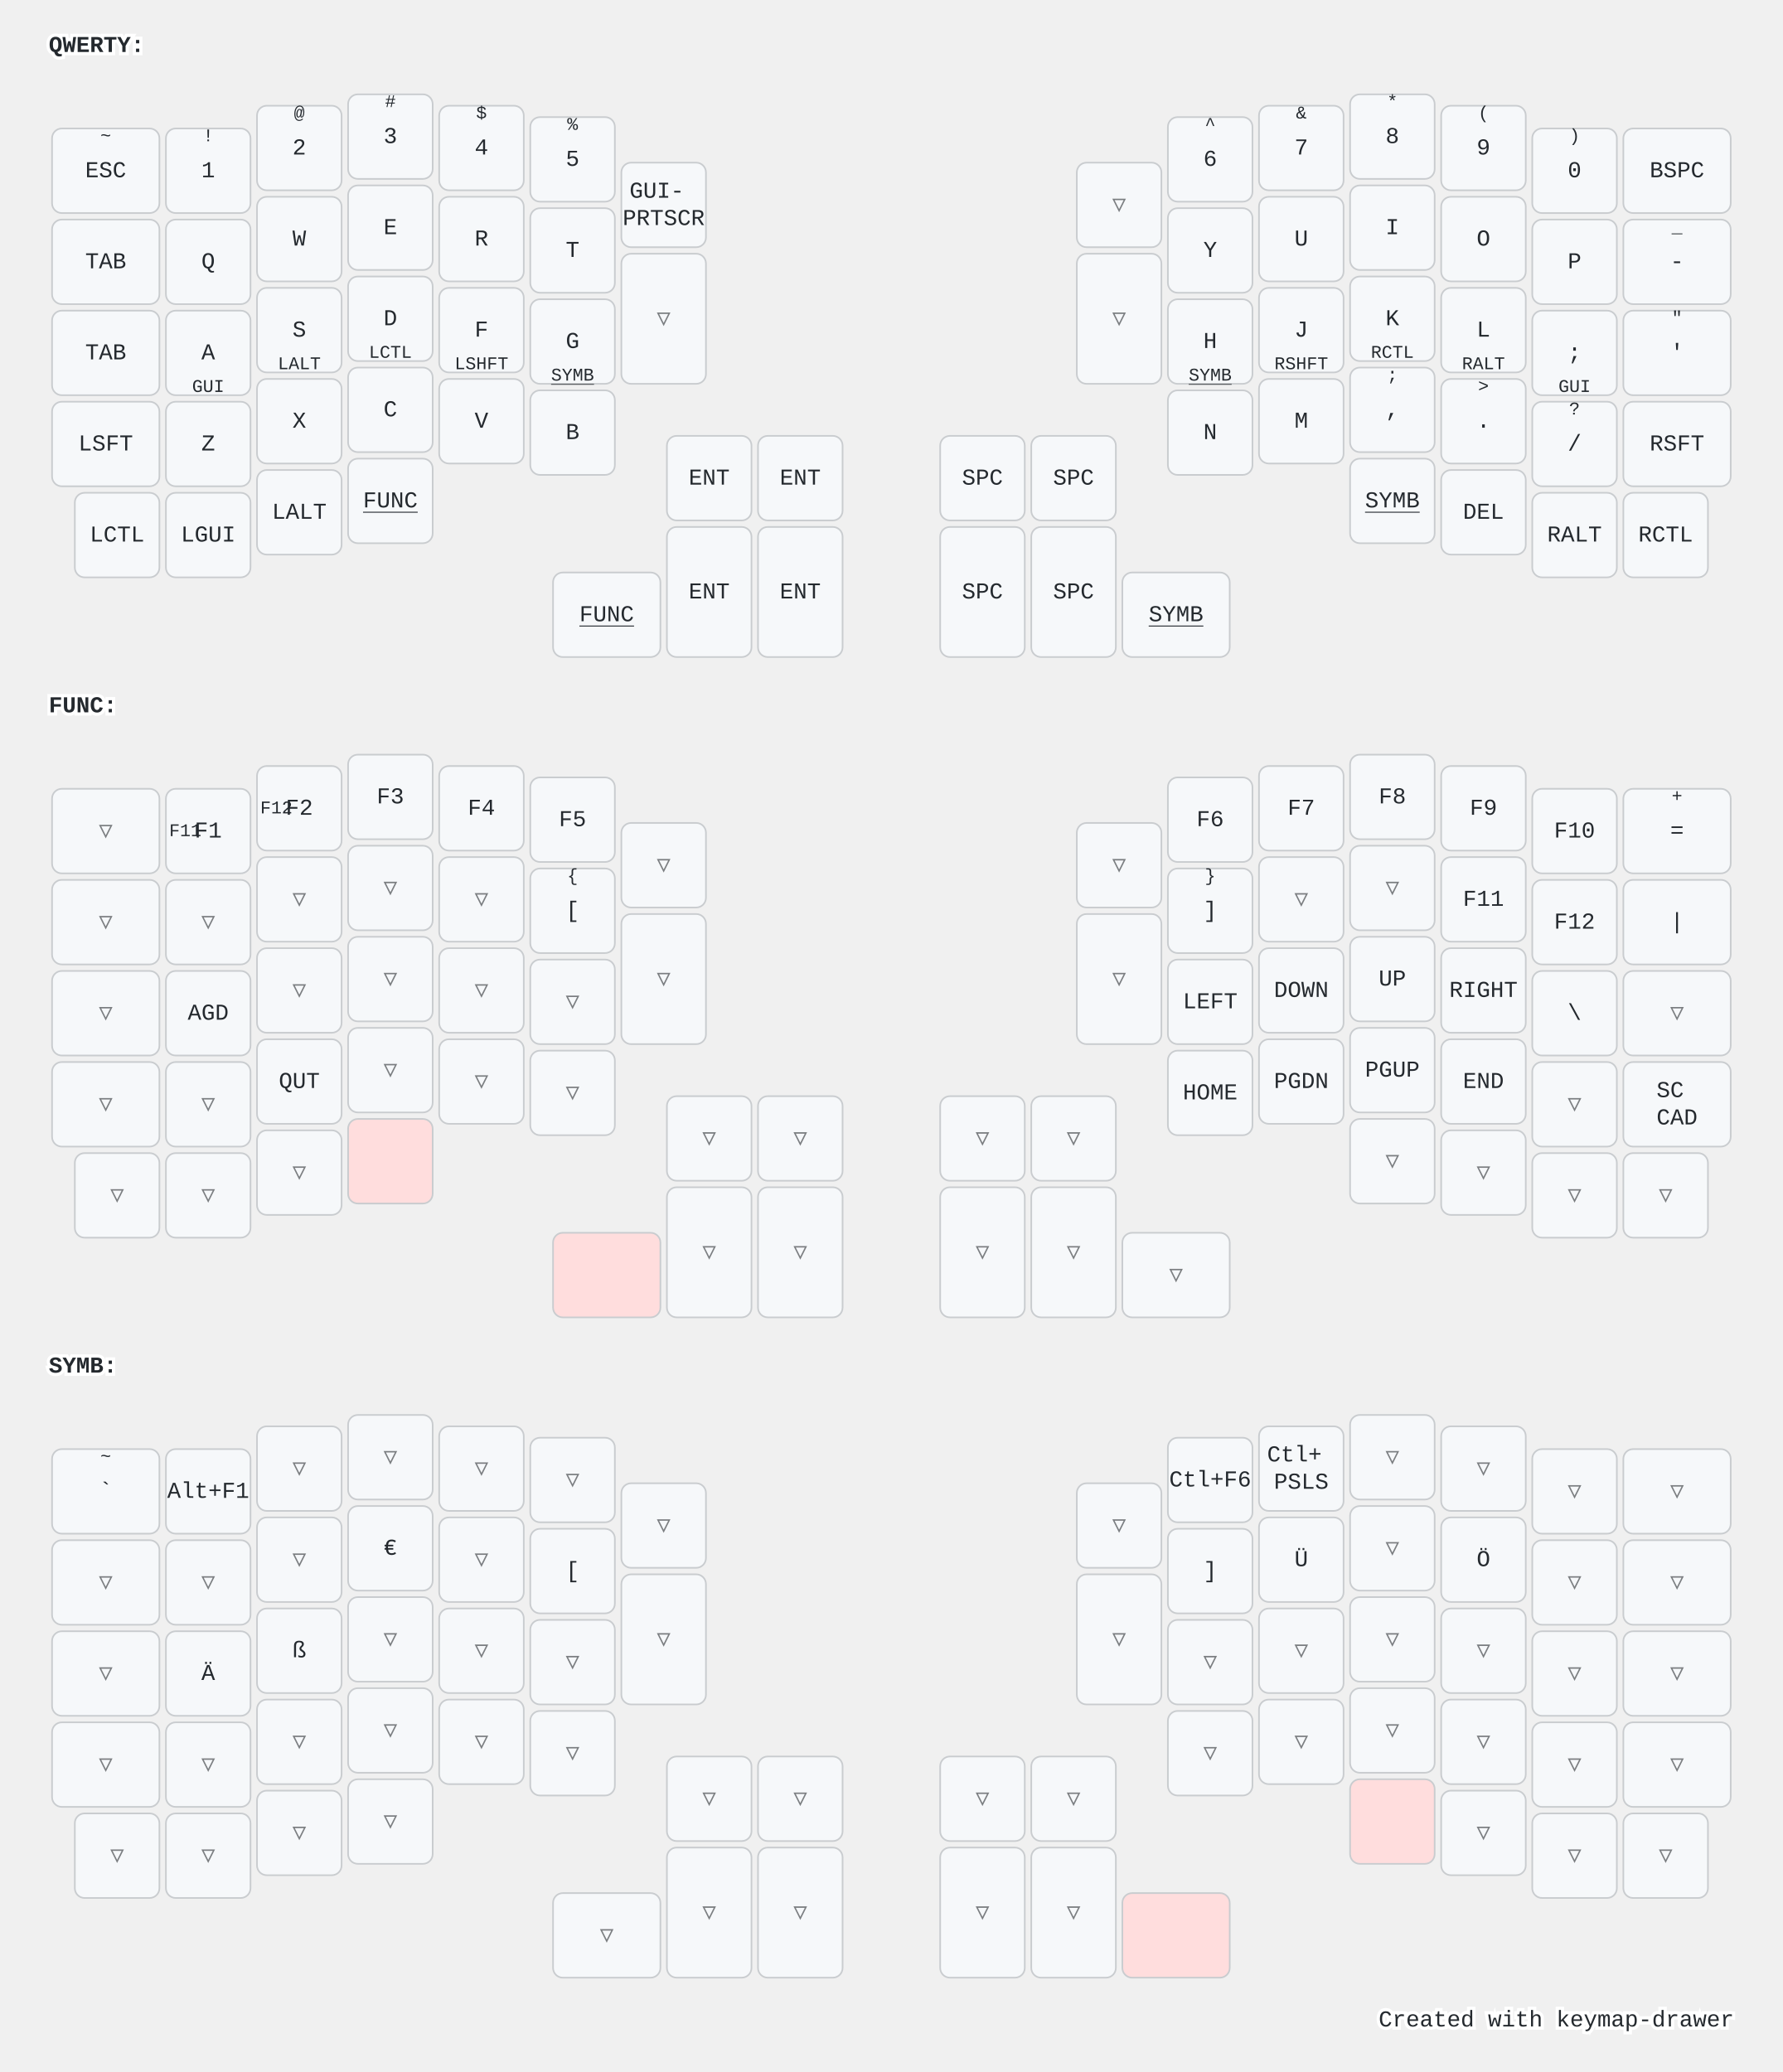
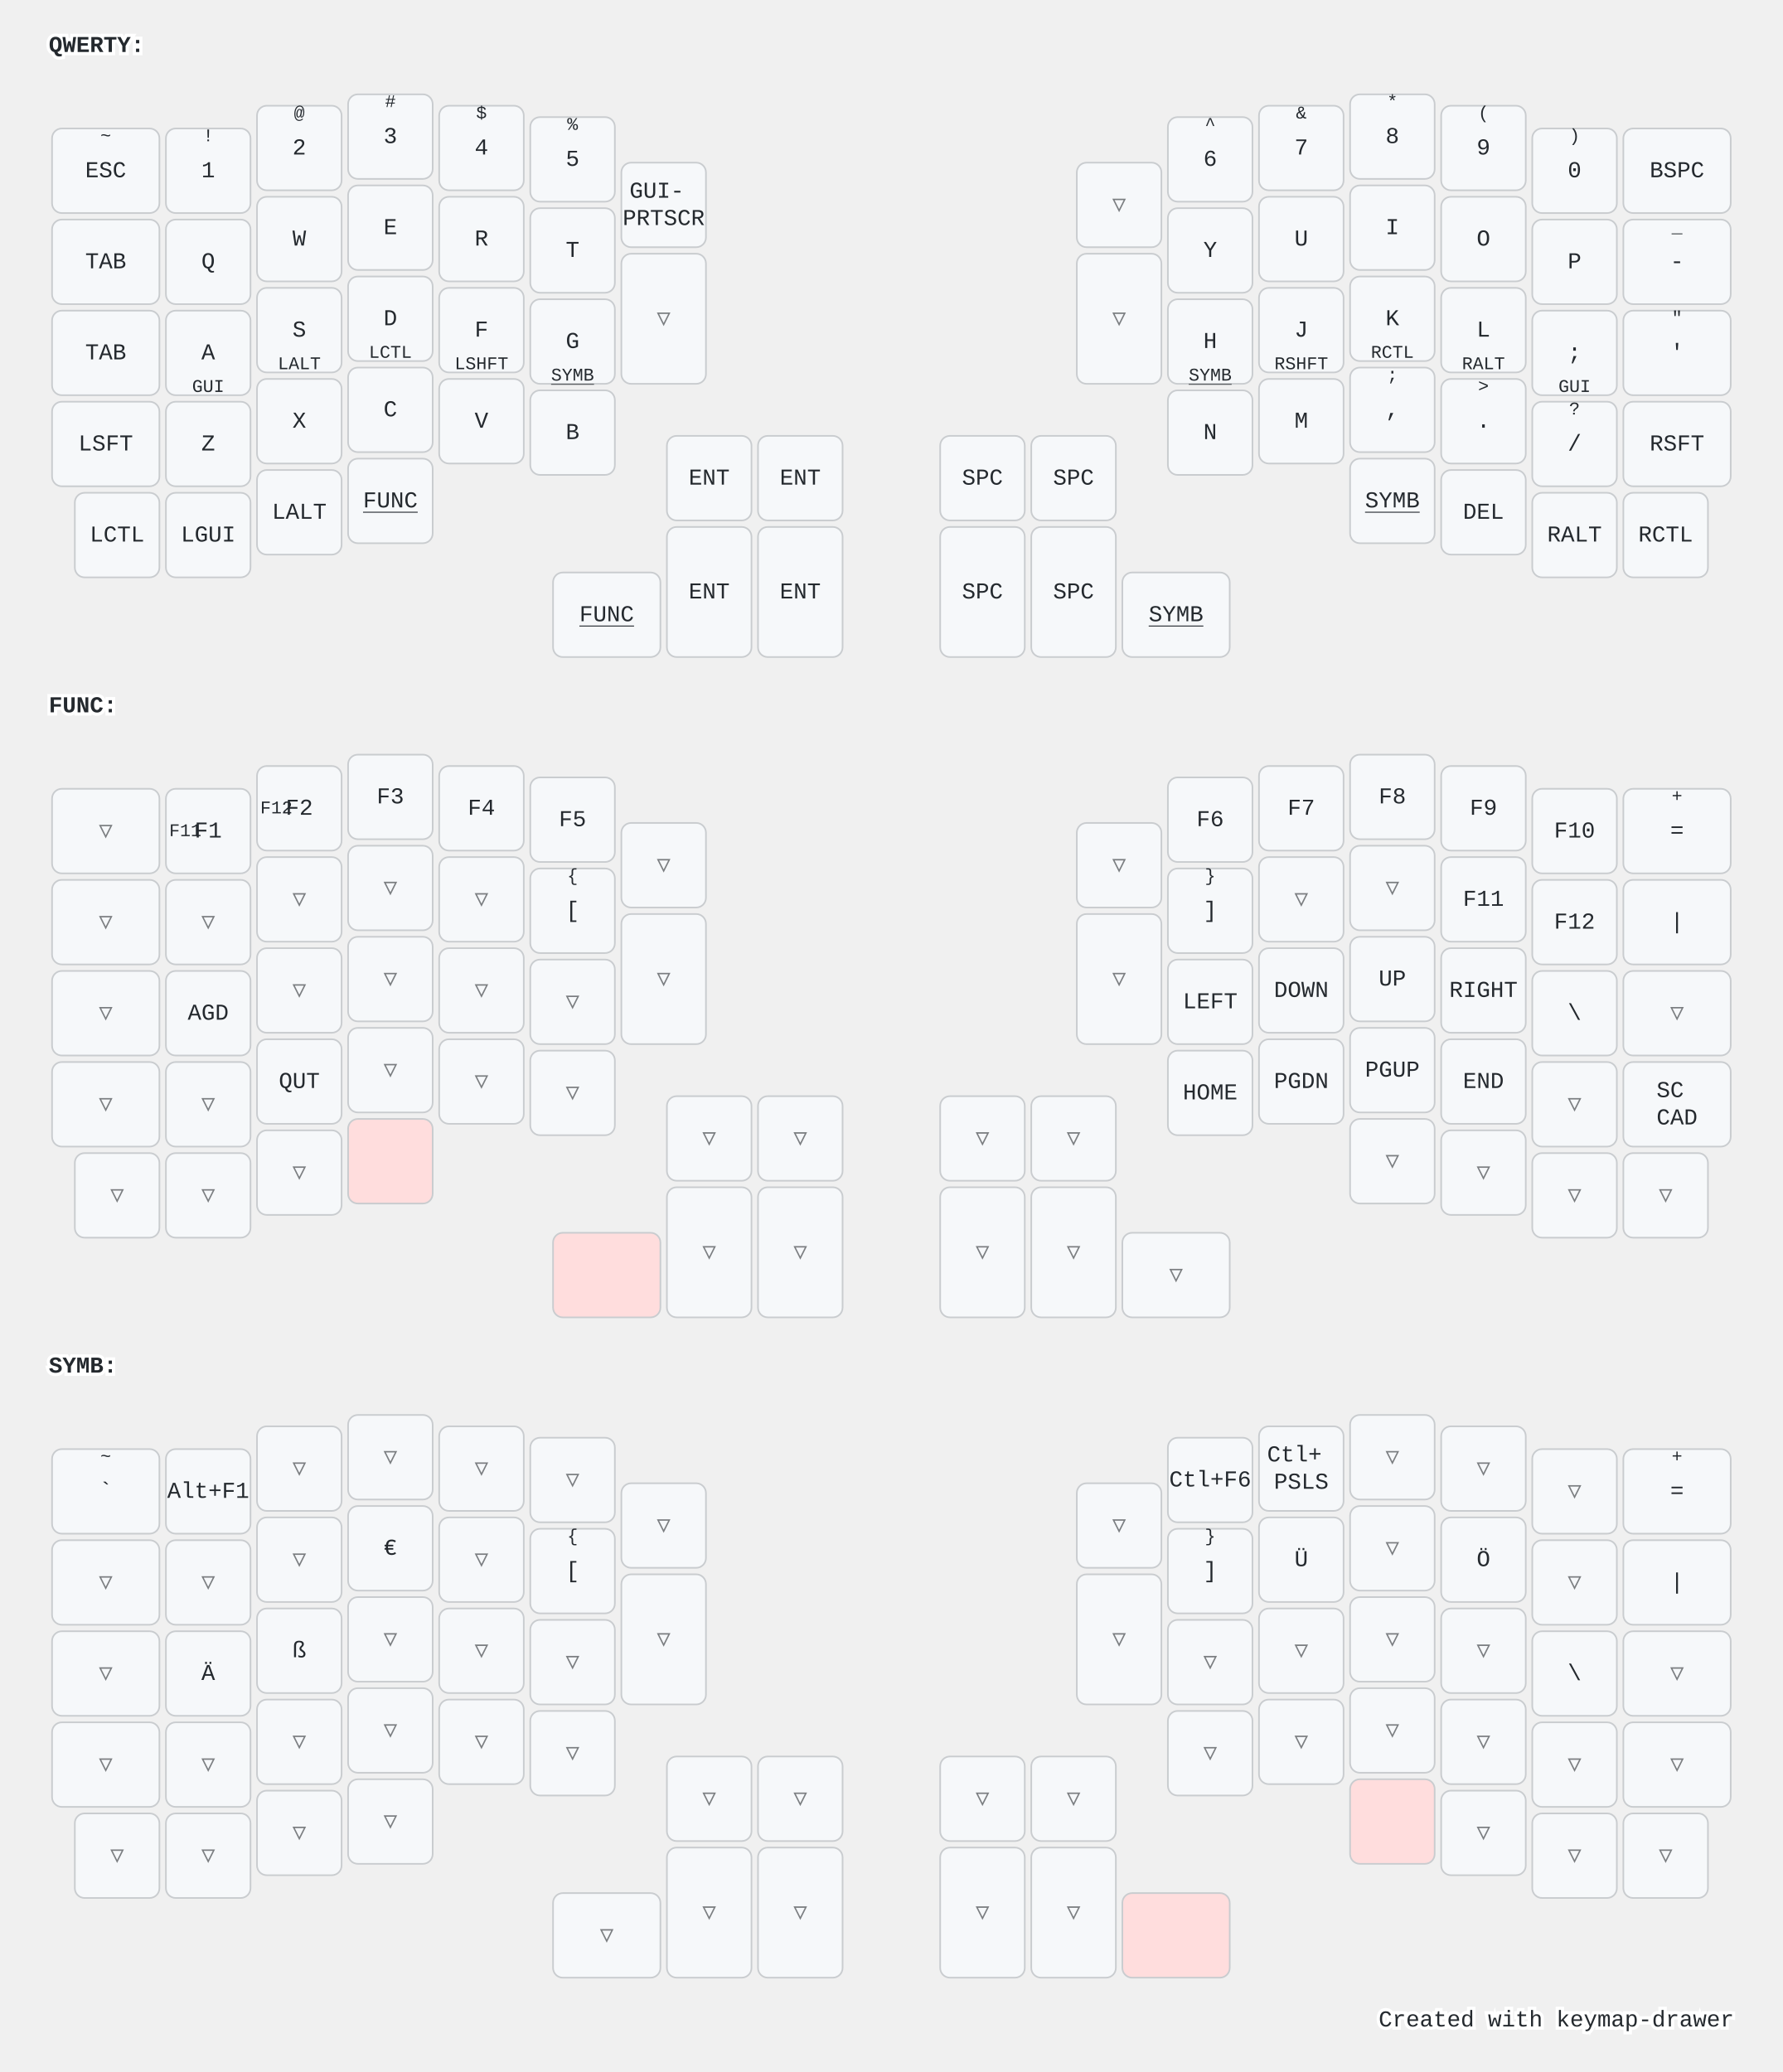
<svg xmlns="http://www.w3.org/2000/svg" width="1096" height="1274" viewBox="0 0 1096 1274" class="keymap">
  <style>/* inherit to force styles through use tags */
svg path {
    fill: inherit;
}

/* font and background color specifications */
svg.keymap {
    font-family: SFMono-Regular,Consolas,Liberation Mono,Menlo,monospace;
    font-size: 14px;
    font-kerning: normal;
    text-rendering: optimizeLegibility;
    fill: #24292e;
}

/* default key styling */
rect.key {
    fill: #f6f8fa;
}

rect.key, rect.combo {
    stroke: #c9cccf;
    stroke-width: 1;
}

/* default key side styling, only used is draw_key_sides is set */
rect.side {
    filter: brightness(90%);
}

/* color accent for combo boxes */
rect.combo, rect.combo-separate {
    fill: #cdf;
}

/* color accent for held keys */
rect.held, rect.combo.held {
    fill: #fdd;
}

/* color accent for ghost (optional) keys */
rect.ghost, rect.combo.ghost {
    stroke-dasharray: 4, 4;
    stroke-width: 2;
}

text {
    text-anchor: middle;
    dominant-baseline: middle;
}

/* styling for layer labels */
text.label {
    font-weight: bold;
    text-anchor: start;
    stroke: white;
    stroke-width: 4;
    paint-order: stroke;
}

/* styling for optional footer */
text.footer {
    text-anchor: end;
    dominant-baseline: auto;
    stroke: white;
    stroke-width: 4;
    paint-order: stroke;
}

/* styling for combo tap, and key non-tap label text */
text.combo, text.hold, text.shifted, text.left, text.right {
    font-size: 11px;
}

text.hold {
    text-anchor: middle;
    dominant-baseline: auto;
}

text.shifted {
    text-anchor: middle;
    dominant-baseline: hanging;
}

text.left {
    text-anchor: start;
}

text.right {
    text-anchor: end;
}

text.layer-activator {
    text-decoration: underline;
}

/* styling for hold/shifted label text in combo box */
text.combo.hold, text.combo.shifted, text.combo.left, text.combo.right {
    font-size: 8px;
}

/* lighter symbol for transparent keys */
text.trans {
    fill: #7b7e81;
}

/* styling for combo dendrons */
path.combo {
    stroke-width: 1;
    stroke: gray;
    fill: none;
}

/* Start Tabler Icons Cleanup */
/* cannot use height/width with glyphs */
.icon-tabler &gt; path {
    fill: inherit;
    stroke: inherit;
    stroke-width: 2;
}
/* hide tabler's default box */
.icon-tabler &gt; path[stroke="none"][fill="none"] {
    visibility: hidden;
}
/* End Tabler Icons Cleanup */

@media (prefers-color-scheme: dark) {
svg.keymap { fill: #d1d6db; }
rect.key { fill: #3f4750; }
rect.key, rect.combo { stroke: #60666c; }
rect.combo, rect.combo-separate { fill: #1f3d7a; }
rect.held, rect.combo.held { fill: #854747; }
text.label, text.footer { stroke: black; }
text.trans { fill: #7e8184; }
path.combo { stroke: #7f7f7f; }

}</style>
  <g transform="translate(30, 0)" class="layer-QWERTY">
    <text x="0" y="28" class="label" id="QWERTY">QWERTY:</text>
    <g transform="translate(0, 56)">
      <g transform="translate(35, 49)" class="key keypos-0">
        <rect rx="6" ry="6" x="-33" y="-26" width="66" height="52" class="key" />
        <text x="0" y="0" class="key tap">ESC</text>
        <text x="0" y="-24" class="key shifted">~</text>
      </g>
      <g transform="translate(98, 49)" class="key keypos-1">
        <rect rx="6" ry="6" x="-26" y="-26" width="52" height="52" class="key" />
        <text x="0" y="0" class="key tap">1</text>
        <text x="0" y="-24" class="key shifted">!</text>
      </g>
      <g transform="translate(154, 35)" class="key keypos-2">
        <rect rx="6" ry="6" x="-26" y="-26" width="52" height="52" class="key" />
        <text x="0" y="0" class="key tap">2</text>
        <text x="0" y="-24" class="key shifted">@</text>
      </g>
      <g transform="translate(210, 28)" class="key keypos-3">
        <rect rx="6" ry="6" x="-26" y="-26" width="52" height="52" class="key" />
        <text x="0" y="0" class="key tap">3</text>
        <text x="0" y="-24" class="key shifted">#</text>
      </g>
      <g transform="translate(266, 35)" class="key keypos-4">
        <rect rx="6" ry="6" x="-26" y="-26" width="52" height="52" class="key" />
        <text x="0" y="0" class="key tap">4</text>
        <text x="0" y="-24" class="key shifted">$</text>
      </g>
      <g transform="translate(322, 42)" class="key keypos-5">
        <rect rx="6" ry="6" x="-26" y="-26" width="52" height="52" class="key" />
        <text x="0" y="0" class="key tap">5</text>
        <text x="0" y="-24" class="key shifted">%</text>
      </g>
      <g transform="translate(714, 42)" class="key keypos-6">
        <rect rx="6" ry="6" x="-26" y="-26" width="52" height="52" class="key" />
        <text x="0" y="0" class="key tap">6</text>
        <text x="0" y="-24" class="key shifted">^</text>
      </g>
      <g transform="translate(770, 35)" class="key keypos-7">
        <rect rx="6" ry="6" x="-26" y="-26" width="52" height="52" class="key" />
        <text x="0" y="0" class="key tap">7</text>
        <text x="0" y="-24" class="key shifted">&amp;</text>
      </g>
      <g transform="translate(826, 28)" class="key keypos-8">
        <rect rx="6" ry="6" x="-26" y="-26" width="52" height="52" class="key" />
        <text x="0" y="0" class="key tap">8</text>
        <text x="0" y="-24" class="key shifted">*</text>
      </g>
      <g transform="translate(882, 35)" class="key keypos-9">
        <rect rx="6" ry="6" x="-26" y="-26" width="52" height="52" class="key" />
        <text x="0" y="0" class="key tap">9</text>
        <text x="0" y="-24" class="key shifted">(</text>
      </g>
      <g transform="translate(938, 49)" class="key keypos-10">
        <rect rx="6" ry="6" x="-26" y="-26" width="52" height="52" class="key" />
        <text x="0" y="0" class="key tap">0</text>
        <text x="0" y="-24" class="key shifted">)</text>
      </g>
      <g transform="translate(1001, 49)" class="key keypos-11">
        <rect rx="6" ry="6" x="-33" y="-26" width="66" height="52" class="key" />
        <text x="0" y="0" class="key tap">BSPC</text>
      </g>
      <g transform="translate(35, 105)" class="key keypos-12">
        <rect rx="6" ry="6" x="-33" y="-26" width="66" height="52" class="key" />
        <text x="0" y="0" class="key tap">TAB</text>
      </g>
      <g transform="translate(98, 105)" class="key keypos-13">
        <rect rx="6" ry="6" x="-26" y="-26" width="52" height="52" class="key" />
        <text x="0" y="0" class="key tap">Q</text>
      </g>
      <g transform="translate(154, 91)" class="key keypos-14">
        <rect rx="6" ry="6" x="-26" y="-26" width="52" height="52" class="key" />
        <text x="0" y="0" class="key tap">W</text>
      </g>
      <g transform="translate(210, 84)" class="key keypos-15">
        <rect rx="6" ry="6" x="-26" y="-26" width="52" height="52" class="key" />
        <text x="0" y="0" class="key tap">E</text>
      </g>
      <g transform="translate(266, 91)" class="key keypos-16">
        <rect rx="6" ry="6" x="-26" y="-26" width="52" height="52" class="key" />
        <text x="0" y="0" class="key tap">R</text>
      </g>
      <g transform="translate(322, 98)" class="key keypos-17">
        <rect rx="6" ry="6" x="-26" y="-26" width="52" height="52" class="key" />
        <text x="0" y="0" class="key tap">T</text>
      </g>
      <g transform="translate(378, 70)" class="key keypos-18">
        <rect rx="6" ry="6" x="-26" y="-26" width="52" height="52" class="key" />
        <text x="0" y="0" class="key tap">
          <tspan x="0" dy="-0.6em">GUI-</tspan>
          <tspan x="0" dy="1.2em">PRTSCR</tspan>
        </text>
      </g>
      <g transform="translate(658, 70)" class="key trans keypos-19">
        <rect rx="6" ry="6" x="-26" y="-26" width="52" height="52" class="key trans" />
        <text x="0" y="0" class="key trans tap">▽</text>
      </g>
      <g transform="translate(714, 98)" class="key keypos-20">
        <rect rx="6" ry="6" x="-26" y="-26" width="52" height="52" class="key" />
        <text x="0" y="0" class="key tap">Y</text>
      </g>
      <g transform="translate(770, 91)" class="key keypos-21">
        <rect rx="6" ry="6" x="-26" y="-26" width="52" height="52" class="key" />
        <text x="0" y="0" class="key tap">U</text>
      </g>
      <g transform="translate(826, 84)" class="key keypos-22">
        <rect rx="6" ry="6" x="-26" y="-26" width="52" height="52" class="key" />
        <text x="0" y="0" class="key tap">I</text>
      </g>
      <g transform="translate(882, 91)" class="key keypos-23">
        <rect rx="6" ry="6" x="-26" y="-26" width="52" height="52" class="key" />
        <text x="0" y="0" class="key tap">O</text>
      </g>
      <g transform="translate(938, 105)" class="key keypos-24">
        <rect rx="6" ry="6" x="-26" y="-26" width="52" height="52" class="key" />
        <text x="0" y="0" class="key tap">P</text>
      </g>
      <g transform="translate(1001, 105)" class="key keypos-25">
        <rect rx="6" ry="6" x="-33" y="-26" width="66" height="52" class="key" />
        <text x="0" y="0" class="key tap">-</text>
        <text x="0" y="-24" class="key shifted">_</text>
      </g>
      <g transform="translate(35, 161)" class="key keypos-26">
        <rect rx="6" ry="6" x="-33" y="-26" width="66" height="52" class="key" />
        <text x="0" y="0" class="key tap">TAB</text>
      </g>
      <g transform="translate(98, 161)" class="key keypos-27">
        <rect rx="6" ry="6" x="-26" y="-26" width="52" height="52" class="key" />
        <text x="0" y="0" class="key tap">A</text>
        <text x="0" y="24" class="key hold">GUI</text>
      </g>
      <g transform="translate(154, 147)" class="key keypos-28">
        <rect rx="6" ry="6" x="-26" y="-26" width="52" height="52" class="key" />
        <text x="0" y="0" class="key tap">S</text>
        <text x="0" y="24" class="key hold">LALT</text>
      </g>
      <g transform="translate(210, 140)" class="key keypos-29">
        <rect rx="6" ry="6" x="-26" y="-26" width="52" height="52" class="key" />
        <text x="0" y="0" class="key tap">D</text>
        <text x="0" y="24" class="key hold">LCTL</text>
      </g>
      <g transform="translate(266, 147)" class="key keypos-30">
        <rect rx="6" ry="6" x="-26" y="-26" width="52" height="52" class="key" />
        <text x="0" y="0" class="key tap">F</text>
        <text x="0" y="24" class="key hold">LSHFT</text>
      </g>
      <g transform="translate(322, 154)" class="key keypos-31">
        <rect rx="6" ry="6" x="-26" y="-26" width="52" height="52" class="key" />
        <text x="0" y="0" class="key tap">G</text>
        <a href="#SYMB">
          <text x="0" y="24" class="key hold layer-activator">SYMB</text>
        </a>
      </g>
      <g transform="translate(378, 140)" class="key trans keypos-32">
        <rect rx="6" ry="6" x="-26" y="-40" width="52" height="80" class="key trans" />
        <text x="0" y="0" class="key trans tap">▽</text>
      </g>
      <g transform="translate(658, 140)" class="key trans keypos-33">
        <rect rx="6" ry="6" x="-26" y="-40" width="52" height="80" class="key trans" />
        <text x="0" y="0" class="key trans tap">▽</text>
      </g>
      <g transform="translate(714, 154)" class="key keypos-34">
        <rect rx="6" ry="6" x="-26" y="-26" width="52" height="52" class="key" />
        <text x="0" y="0" class="key tap">H</text>
        <a href="#SYMB">
          <text x="0" y="24" class="key hold layer-activator">SYMB</text>
        </a>
      </g>
      <g transform="translate(770, 147)" class="key keypos-35">
        <rect rx="6" ry="6" x="-26" y="-26" width="52" height="52" class="key" />
        <text x="0" y="0" class="key tap">J</text>
        <text x="0" y="24" class="key hold">RSHFT</text>
      </g>
      <g transform="translate(826, 140)" class="key keypos-36">
        <rect rx="6" ry="6" x="-26" y="-26" width="52" height="52" class="key" />
        <text x="0" y="0" class="key tap">K</text>
        <text x="0" y="24" class="key hold">RCTL</text>
      </g>
      <g transform="translate(882, 147)" class="key keypos-37">
        <rect rx="6" ry="6" x="-26" y="-26" width="52" height="52" class="key" />
        <text x="0" y="0" class="key tap">L</text>
        <text x="0" y="24" class="key hold">RALT</text>
      </g>
      <g transform="translate(938, 161)" class="key keypos-38">
        <rect rx="6" ry="6" x="-26" y="-26" width="52" height="52" class="key" />
        <text x="0" y="0" class="key tap">;</text>
        <text x="0" y="24" class="key hold">GUI</text>
      </g>
      <g transform="translate(1001, 161)" class="key keypos-39">
        <rect rx="6" ry="6" x="-33" y="-26" width="66" height="52" class="key" />
        <text x="0" y="0" class="key tap">'</text>
        <text x="0" y="-24" class="key shifted">"</text>
      </g>
      <g transform="translate(35, 217)" class="key keypos-40">
        <rect rx="6" ry="6" x="-33" y="-26" width="66" height="52" class="key" />
        <text x="0" y="0" class="key tap">LSFT</text>
      </g>
      <g transform="translate(98, 217)" class="key keypos-41">
        <rect rx="6" ry="6" x="-26" y="-26" width="52" height="52" class="key" />
        <text x="0" y="0" class="key tap">Z</text>
      </g>
      <g transform="translate(154, 203)" class="key keypos-42">
        <rect rx="6" ry="6" x="-26" y="-26" width="52" height="52" class="key" />
        <text x="0" y="0" class="key tap">X</text>
      </g>
      <g transform="translate(210, 196)" class="key keypos-43">
        <rect rx="6" ry="6" x="-26" y="-26" width="52" height="52" class="key" />
        <text x="0" y="0" class="key tap">C</text>
      </g>
      <g transform="translate(266, 203)" class="key keypos-44">
        <rect rx="6" ry="6" x="-26" y="-26" width="52" height="52" class="key" />
        <text x="0" y="0" class="key tap">V</text>
      </g>
      <g transform="translate(322, 210)" class="key keypos-45">
        <rect rx="6" ry="6" x="-26" y="-26" width="52" height="52" class="key" />
        <text x="0" y="0" class="key tap">B</text>
      </g>
      <g transform="translate(406, 238)" class="key keypos-46">
        <rect rx="6" ry="6" x="-26" y="-26" width="52" height="52" class="key" />
        <text x="0" y="0" class="key tap">ENT</text>
      </g>
      <g transform="translate(462, 238)" class="key keypos-47">
        <rect rx="6" ry="6" x="-26" y="-26" width="52" height="52" class="key" />
        <text x="0" y="0" class="key tap">ENT</text>
      </g>
      <g transform="translate(574, 238)" class="key keypos-48">
        <rect rx="6" ry="6" x="-26" y="-26" width="52" height="52" class="key" />
        <text x="0" y="0" class="key tap">SPC</text>
      </g>
      <g transform="translate(630, 238)" class="key keypos-49">
        <rect rx="6" ry="6" x="-26" y="-26" width="52" height="52" class="key" />
        <text x="0" y="0" class="key tap">SPC</text>
      </g>
      <g transform="translate(714, 210)" class="key keypos-50">
        <rect rx="6" ry="6" x="-26" y="-26" width="52" height="52" class="key" />
        <text x="0" y="0" class="key tap">N</text>
      </g>
      <g transform="translate(770, 203)" class="key keypos-51">
        <rect rx="6" ry="6" x="-26" y="-26" width="52" height="52" class="key" />
        <text x="0" y="0" class="key tap">M</text>
      </g>
      <g transform="translate(826, 196)" class="key keypos-52">
        <rect rx="6" ry="6" x="-26" y="-26" width="52" height="52" class="key" />
        <text x="0" y="0" class="key tap">,</text>
        <text x="0" y="-24" class="key shifted">;</text>
      </g>
      <g transform="translate(882, 203)" class="key keypos-53">
        <rect rx="6" ry="6" x="-26" y="-26" width="52" height="52" class="key" />
        <text x="0" y="0" class="key tap">.</text>
        <text x="0" y="-24" class="key shifted">&gt;</text>
      </g>
      <g transform="translate(938, 217)" class="key keypos-54">
        <rect rx="6" ry="6" x="-26" y="-26" width="52" height="52" class="key" />
        <text x="0" y="0" class="key tap">/</text>
        <text x="0" y="-24" class="key shifted">?</text>
      </g>
      <g transform="translate(1001, 217)" class="key keypos-55">
        <rect rx="6" ry="6" x="-33" y="-26" width="66" height="52" class="key" />
        <text x="0" y="0" class="key tap">RSFT</text>
      </g>
      <g transform="translate(42, 273)" class="key keypos-56">
        <rect rx="6" ry="6" x="-26" y="-26" width="52" height="52" class="key" />
        <text x="0" y="0" class="key tap">LCTL</text>
      </g>
      <g transform="translate(98, 273)" class="key keypos-57">
        <rect rx="6" ry="6" x="-26" y="-26" width="52" height="52" class="key" />
        <text x="0" y="0" class="key tap">LGUI</text>
      </g>
      <g transform="translate(154, 259)" class="key keypos-58">
        <rect rx="6" ry="6" x="-26" y="-26" width="52" height="52" class="key" />
        <text x="0" y="0" class="key tap">LALT</text>
      </g>
      <g transform="translate(210, 252)" class="key keypos-59">
        <rect rx="6" ry="6" x="-26" y="-26" width="52" height="52" class="key" />
        <a href="#FUNC">
          <text x="0" y="0" class="key tap layer-activator">FUNC</text>
        </a>
      </g>
      <g transform="translate(343, 322)" class="key keypos-60">
        <rect rx="6" ry="6" x="-33" y="-26" width="66" height="52" class="key" />
        <a href="#FUNC">
          <text x="0" y="0" class="key tap layer-activator">FUNC</text>
        </a>
      </g>
      <g transform="translate(406, 308)" class="key keypos-61">
        <rect rx="6" ry="6" x="-26" y="-40" width="52" height="80" class="key" />
        <text x="0" y="0" class="key tap">ENT</text>
      </g>
      <g transform="translate(462, 308)" class="key keypos-62">
        <rect rx="6" ry="6" x="-26" y="-40" width="52" height="80" class="key" />
        <text x="0" y="0" class="key tap">ENT</text>
      </g>
      <g transform="translate(574, 308)" class="key keypos-63">
        <rect rx="6" ry="6" x="-26" y="-40" width="52" height="80" class="key" />
        <text x="0" y="0" class="key tap">SPC</text>
      </g>
      <g transform="translate(630, 308)" class="key keypos-64">
        <rect rx="6" ry="6" x="-26" y="-40" width="52" height="80" class="key" />
        <text x="0" y="0" class="key tap">SPC</text>
      </g>
      <g transform="translate(693, 322)" class="key keypos-65">
        <rect rx="6" ry="6" x="-33" y="-26" width="66" height="52" class="key" />
        <a href="#SYMB">
          <text x="0" y="0" class="key tap layer-activator">SYMB</text>
        </a>
      </g>
      <g transform="translate(826, 252)" class="key keypos-66">
        <rect rx="6" ry="6" x="-26" y="-26" width="52" height="52" class="key" />
        <a href="#SYMB">
          <text x="0" y="0" class="key tap layer-activator">SYMB</text>
        </a>
      </g>
      <g transform="translate(882, 259)" class="key keypos-67">
        <rect rx="6" ry="6" x="-26" y="-26" width="52" height="52" class="key" />
        <text x="0" y="0" class="key tap">DEL</text>
      </g>
      <g transform="translate(938, 273)" class="key keypos-68">
        <rect rx="6" ry="6" x="-26" y="-26" width="52" height="52" class="key" />
        <text x="0" y="0" class="key tap">RALT</text>
      </g>
      <g transform="translate(994, 273)" class="key keypos-69">
        <rect rx="6" ry="6" x="-26" y="-26" width="52" height="52" class="key" />
        <text x="0" y="0" class="key tap">RCTL</text>
      </g>
    </g>
  </g>
  <g transform="translate(30, 406)" class="layer-FUNC">
    <text x="0" y="28" class="label" id="FUNC">FUNC:</text>
    <g transform="translate(0, 56)">
      <g transform="translate(35, 49)" class="key trans keypos-0">
        <rect rx="6" ry="6" x="-33" y="-26" width="66" height="52" class="key trans" />
        <text x="0" y="0" class="key trans tap">▽</text>
      </g>
      <g transform="translate(98, 49)" class="key keypos-1">
        <rect rx="6" ry="6" x="-26" y="-26" width="52" height="52" class="key" />
        <text x="0" y="0" class="key tap">F1</text>
        <text x="-24" y="0" class="key left">F11</text>
      </g>
      <g transform="translate(154, 35)" class="key keypos-2">
        <rect rx="6" ry="6" x="-26" y="-26" width="52" height="52" class="key" />
        <text x="0" y="0" class="key tap">F2</text>
        <text x="-24" y="0" class="key left">F12</text>
      </g>
      <g transform="translate(210, 28)" class="key keypos-3">
        <rect rx="6" ry="6" x="-26" y="-26" width="52" height="52" class="key" />
        <text x="0" y="0" class="key tap">F3</text>
      </g>
      <g transform="translate(266, 35)" class="key keypos-4">
        <rect rx="6" ry="6" x="-26" y="-26" width="52" height="52" class="key" />
        <text x="0" y="0" class="key tap">F4</text>
      </g>
      <g transform="translate(322, 42)" class="key keypos-5">
        <rect rx="6" ry="6" x="-26" y="-26" width="52" height="52" class="key" />
        <text x="0" y="0" class="key tap">F5</text>
      </g>
      <g transform="translate(714, 42)" class="key keypos-6">
        <rect rx="6" ry="6" x="-26" y="-26" width="52" height="52" class="key" />
        <text x="0" y="0" class="key tap">F6</text>
      </g>
      <g transform="translate(770, 35)" class="key keypos-7">
        <rect rx="6" ry="6" x="-26" y="-26" width="52" height="52" class="key" />
        <text x="0" y="0" class="key tap">F7</text>
      </g>
      <g transform="translate(826, 28)" class="key keypos-8">
        <rect rx="6" ry="6" x="-26" y="-26" width="52" height="52" class="key" />
        <text x="0" y="0" class="key tap">F8</text>
      </g>
      <g transform="translate(882, 35)" class="key keypos-9">
        <rect rx="6" ry="6" x="-26" y="-26" width="52" height="52" class="key" />
        <text x="0" y="0" class="key tap">F9</text>
      </g>
      <g transform="translate(938, 49)" class="key keypos-10">
        <rect rx="6" ry="6" x="-26" y="-26" width="52" height="52" class="key" />
        <text x="0" y="0" class="key tap">F10</text>
      </g>
      <g transform="translate(1001, 49)" class="key keypos-11">
        <rect rx="6" ry="6" x="-33" y="-26" width="66" height="52" class="key" />
        <text x="0" y="0" class="key tap">=</text>
        <text x="0" y="-24" class="key shifted">+</text>
      </g>
      <g transform="translate(35, 105)" class="key trans keypos-12">
        <rect rx="6" ry="6" x="-33" y="-26" width="66" height="52" class="key trans" />
        <text x="0" y="0" class="key trans tap">▽</text>
      </g>
      <g transform="translate(98, 105)" class="key trans keypos-13">
        <rect rx="6" ry="6" x="-26" y="-26" width="52" height="52" class="key trans" />
        <text x="0" y="0" class="key trans tap">▽</text>
      </g>
      <g transform="translate(154, 91)" class="key trans keypos-14">
        <rect rx="6" ry="6" x="-26" y="-26" width="52" height="52" class="key trans" />
        <text x="0" y="0" class="key trans tap">▽</text>
      </g>
      <g transform="translate(210, 84)" class="key trans keypos-15">
        <rect rx="6" ry="6" x="-26" y="-26" width="52" height="52" class="key trans" />
        <text x="0" y="0" class="key trans tap">▽</text>
      </g>
      <g transform="translate(266, 91)" class="key trans keypos-16">
        <rect rx="6" ry="6" x="-26" y="-26" width="52" height="52" class="key trans" />
        <text x="0" y="0" class="key trans tap">▽</text>
      </g>
      <g transform="translate(322, 98)" class="key keypos-17">
        <rect rx="6" ry="6" x="-26" y="-26" width="52" height="52" class="key" />
        <text x="0" y="0" class="key tap">[</text>
        <text x="0" y="-24" class="key shifted">{</text>
      </g>
      <g transform="translate(378, 70)" class="key trans keypos-18">
        <rect rx="6" ry="6" x="-26" y="-26" width="52" height="52" class="key trans" />
        <text x="0" y="0" class="key trans tap">▽</text>
      </g>
      <g transform="translate(658, 70)" class="key trans keypos-19">
        <rect rx="6" ry="6" x="-26" y="-26" width="52" height="52" class="key trans" />
        <text x="0" y="0" class="key trans tap">▽</text>
      </g>
      <g transform="translate(714, 98)" class="key keypos-20">
        <rect rx="6" ry="6" x="-26" y="-26" width="52" height="52" class="key" />
        <text x="0" y="0" class="key tap">]</text>
        <text x="0" y="-24" class="key shifted">}</text>
      </g>
      <g transform="translate(770, 91)" class="key trans keypos-21">
        <rect rx="6" ry="6" x="-26" y="-26" width="52" height="52" class="key trans" />
        <text x="0" y="0" class="key trans tap">▽</text>
      </g>
      <g transform="translate(826, 84)" class="key trans keypos-22">
        <rect rx="6" ry="6" x="-26" y="-26" width="52" height="52" class="key trans" />
        <text x="0" y="0" class="key trans tap">▽</text>
      </g>
      <g transform="translate(882, 91)" class="key keypos-23">
        <rect rx="6" ry="6" x="-26" y="-26" width="52" height="52" class="key" />
        <text x="0" y="0" class="key tap">F11</text>
      </g>
      <g transform="translate(938, 105)" class="key keypos-24">
        <rect rx="6" ry="6" x="-26" y="-26" width="52" height="52" class="key" />
        <text x="0" y="0" class="key tap">F12</text>
      </g>
      <g transform="translate(1001, 105)" class="key keypos-25">
        <rect rx="6" ry="6" x="-33" y="-26" width="66" height="52" class="key" />
        <text x="0" y="0" class="key tap">|</text>
      </g>
      <g transform="translate(35, 161)" class="key trans keypos-26">
        <rect rx="6" ry="6" x="-33" y="-26" width="66" height="52" class="key trans" />
        <text x="0" y="0" class="key trans tap">▽</text>
      </g>
      <g transform="translate(98, 161)" class="key keypos-27">
        <rect rx="6" ry="6" x="-26" y="-26" width="52" height="52" class="key" />
        <text x="0" y="0" class="key tap">AGD</text>
      </g>
      <g transform="translate(154, 147)" class="key trans keypos-28">
        <rect rx="6" ry="6" x="-26" y="-26" width="52" height="52" class="key trans" />
        <text x="0" y="0" class="key trans tap">▽</text>
      </g>
      <g transform="translate(210, 140)" class="key trans keypos-29">
        <rect rx="6" ry="6" x="-26" y="-26" width="52" height="52" class="key trans" />
        <text x="0" y="0" class="key trans tap">▽</text>
      </g>
      <g transform="translate(266, 147)" class="key trans keypos-30">
        <rect rx="6" ry="6" x="-26" y="-26" width="52" height="52" class="key trans" />
        <text x="0" y="0" class="key trans tap">▽</text>
      </g>
      <g transform="translate(322, 154)" class="key trans keypos-31">
        <rect rx="6" ry="6" x="-26" y="-26" width="52" height="52" class="key trans" />
        <text x="0" y="0" class="key trans tap">▽</text>
      </g>
      <g transform="translate(378, 140)" class="key trans keypos-32">
        <rect rx="6" ry="6" x="-26" y="-40" width="52" height="80" class="key trans" />
        <text x="0" y="0" class="key trans tap">▽</text>
      </g>
      <g transform="translate(658, 140)" class="key trans keypos-33">
        <rect rx="6" ry="6" x="-26" y="-40" width="52" height="80" class="key trans" />
        <text x="0" y="0" class="key trans tap">▽</text>
      </g>
      <g transform="translate(714, 154)" class="key keypos-34">
        <rect rx="6" ry="6" x="-26" y="-26" width="52" height="52" class="key" />
        <text x="0" y="0" class="key tap">LEFT</text>
      </g>
      <g transform="translate(770, 147)" class="key keypos-35">
        <rect rx="6" ry="6" x="-26" y="-26" width="52" height="52" class="key" />
        <text x="0" y="0" class="key tap">DOWN</text>
      </g>
      <g transform="translate(826, 140)" class="key keypos-36">
        <rect rx="6" ry="6" x="-26" y="-26" width="52" height="52" class="key" />
        <text x="0" y="0" class="key tap">UP</text>
      </g>
      <g transform="translate(882, 147)" class="key keypos-37">
        <rect rx="6" ry="6" x="-26" y="-26" width="52" height="52" class="key" />
        <text x="0" y="0" class="key tap">RIGHT</text>
      </g>
      <g transform="translate(938, 161)" class="key keypos-38">
        <rect rx="6" ry="6" x="-26" y="-26" width="52" height="52" class="key" />
        <text x="0" y="0" class="key tap">\</text>
      </g>
      <g transform="translate(1001, 161)" class="key trans keypos-39">
        <rect rx="6" ry="6" x="-33" y="-26" width="66" height="52" class="key trans" />
        <text x="0" y="0" class="key trans tap">▽</text>
      </g>
      <g transform="translate(35, 217)" class="key trans keypos-40">
        <rect rx="6" ry="6" x="-33" y="-26" width="66" height="52" class="key trans" />
        <text x="0" y="0" class="key trans tap">▽</text>
      </g>
      <g transform="translate(98, 217)" class="key trans keypos-41">
        <rect rx="6" ry="6" x="-26" y="-26" width="52" height="52" class="key trans" />
        <text x="0" y="0" class="key trans tap">▽</text>
      </g>
      <g transform="translate(154, 203)" class="key keypos-42">
        <rect rx="6" ry="6" x="-26" y="-26" width="52" height="52" class="key" />
        <text x="0" y="0" class="key tap">QUT</text>
      </g>
      <g transform="translate(210, 196)" class="key trans keypos-43">
        <rect rx="6" ry="6" x="-26" y="-26" width="52" height="52" class="key trans" />
        <text x="0" y="0" class="key trans tap">▽</text>
      </g>
      <g transform="translate(266, 203)" class="key trans keypos-44">
        <rect rx="6" ry="6" x="-26" y="-26" width="52" height="52" class="key trans" />
        <text x="0" y="0" class="key trans tap">▽</text>
      </g>
      <g transform="translate(322, 210)" class="key trans keypos-45">
        <rect rx="6" ry="6" x="-26" y="-26" width="52" height="52" class="key trans" />
        <text x="0" y="0" class="key trans tap">▽</text>
      </g>
      <g transform="translate(406, 238)" class="key trans keypos-46">
        <rect rx="6" ry="6" x="-26" y="-26" width="52" height="52" class="key trans" />
        <text x="0" y="0" class="key trans tap">▽</text>
      </g>
      <g transform="translate(462, 238)" class="key trans keypos-47">
        <rect rx="6" ry="6" x="-26" y="-26" width="52" height="52" class="key trans" />
        <text x="0" y="0" class="key trans tap">▽</text>
      </g>
      <g transform="translate(574, 238)" class="key trans keypos-48">
        <rect rx="6" ry="6" x="-26" y="-26" width="52" height="52" class="key trans" />
        <text x="0" y="0" class="key trans tap">▽</text>
      </g>
      <g transform="translate(630, 238)" class="key trans keypos-49">
        <rect rx="6" ry="6" x="-26" y="-26" width="52" height="52" class="key trans" />
        <text x="0" y="0" class="key trans tap">▽</text>
      </g>
      <g transform="translate(714, 210)" class="key keypos-50">
        <rect rx="6" ry="6" x="-26" y="-26" width="52" height="52" class="key" />
        <text x="0" y="0" class="key tap">HOME</text>
      </g>
      <g transform="translate(770, 203)" class="key keypos-51">
        <rect rx="6" ry="6" x="-26" y="-26" width="52" height="52" class="key" />
        <text x="0" y="0" class="key tap">PGDN</text>
      </g>
      <g transform="translate(826, 196)" class="key keypos-52">
        <rect rx="6" ry="6" x="-26" y="-26" width="52" height="52" class="key" />
        <text x="0" y="0" class="key tap">PGUP</text>
      </g>
      <g transform="translate(882, 203)" class="key keypos-53">
        <rect rx="6" ry="6" x="-26" y="-26" width="52" height="52" class="key" />
        <text x="0" y="0" class="key tap">END</text>
      </g>
      <g transform="translate(938, 217)" class="key trans keypos-54">
        <rect rx="6" ry="6" x="-26" y="-26" width="52" height="52" class="key trans" />
        <text x="0" y="0" class="key trans tap">▽</text>
      </g>
      <g transform="translate(1001, 217)" class="key keypos-55">
        <rect rx="6" ry="6" x="-33" y="-26" width="66" height="52" class="key" />
        <text x="0" y="0" class="key tap">
          <tspan x="0" dy="-0.6em">SC</tspan>
          <tspan x="0" dy="1.2em">CAD</tspan>
        </text>
      </g>
      <g transform="translate(42, 273)" class="key trans keypos-56">
        <rect rx="6" ry="6" x="-26" y="-26" width="52" height="52" class="key trans" />
        <text x="0" y="0" class="key trans tap">▽</text>
      </g>
      <g transform="translate(98, 273)" class="key trans keypos-57">
        <rect rx="6" ry="6" x="-26" y="-26" width="52" height="52" class="key trans" />
        <text x="0" y="0" class="key trans tap">▽</text>
      </g>
      <g transform="translate(154, 259)" class="key trans keypos-58">
        <rect rx="6" ry="6" x="-26" y="-26" width="52" height="52" class="key trans" />
        <text x="0" y="0" class="key trans tap">▽</text>
      </g>
      <g transform="translate(210, 252)" class="key held keypos-59">
        <rect rx="6" ry="6" x="-26" y="-26" width="52" height="52" class="key held" />
      </g>
      <g transform="translate(343, 322)" class="key held keypos-60">
        <rect rx="6" ry="6" x="-33" y="-26" width="66" height="52" class="key held" />
      </g>
      <g transform="translate(406, 308)" class="key trans keypos-61">
        <rect rx="6" ry="6" x="-26" y="-40" width="52" height="80" class="key trans" />
        <text x="0" y="0" class="key trans tap">▽</text>
      </g>
      <g transform="translate(462, 308)" class="key trans keypos-62">
        <rect rx="6" ry="6" x="-26" y="-40" width="52" height="80" class="key trans" />
        <text x="0" y="0" class="key trans tap">▽</text>
      </g>
      <g transform="translate(574, 308)" class="key trans keypos-63">
        <rect rx="6" ry="6" x="-26" y="-40" width="52" height="80" class="key trans" />
        <text x="0" y="0" class="key trans tap">▽</text>
      </g>
      <g transform="translate(630, 308)" class="key trans keypos-64">
        <rect rx="6" ry="6" x="-26" y="-40" width="52" height="80" class="key trans" />
        <text x="0" y="0" class="key trans tap">▽</text>
      </g>
      <g transform="translate(693, 322)" class="key trans keypos-65">
        <rect rx="6" ry="6" x="-33" y="-26" width="66" height="52" class="key trans" />
        <text x="0" y="0" class="key trans tap">▽</text>
      </g>
      <g transform="translate(826, 252)" class="key trans keypos-66">
        <rect rx="6" ry="6" x="-26" y="-26" width="52" height="52" class="key trans" />
        <text x="0" y="0" class="key trans tap">▽</text>
      </g>
      <g transform="translate(882, 259)" class="key trans keypos-67">
        <rect rx="6" ry="6" x="-26" y="-26" width="52" height="52" class="key trans" />
        <text x="0" y="0" class="key trans tap">▽</text>
      </g>
      <g transform="translate(938, 273)" class="key trans keypos-68">
        <rect rx="6" ry="6" x="-26" y="-26" width="52" height="52" class="key trans" />
        <text x="0" y="0" class="key trans tap">▽</text>
      </g>
      <g transform="translate(994, 273)" class="key trans keypos-69">
        <rect rx="6" ry="6" x="-26" y="-26" width="52" height="52" class="key trans" />
        <text x="0" y="0" class="key trans tap">▽</text>
      </g>
    </g>
  </g>
  <g transform="translate(30, 812)" class="layer-SYMB">
    <text x="0" y="28" class="label" id="SYMB">SYMB:</text>
    <g transform="translate(0, 56)">
      <g transform="translate(35, 49)" class="key keypos-0">
        <rect rx="6" ry="6" x="-33" y="-26" width="66" height="52" class="key" />
        <text x="0" y="0" class="key tap">`</text>
        <text x="0" y="-24" class="key shifted">~</text>
      </g>
      <g transform="translate(98, 49)" class="key keypos-1">
        <rect rx="6" ry="6" x="-26" y="-26" width="52" height="52" class="key" />
        <text x="0" y="0" class="key tap">Alt+F1</text>
      </g>
      <g transform="translate(154, 35)" class="key trans keypos-2">
        <rect rx="6" ry="6" x="-26" y="-26" width="52" height="52" class="key trans" />
        <text x="0" y="0" class="key trans tap">▽</text>
      </g>
      <g transform="translate(210, 28)" class="key trans keypos-3">
        <rect rx="6" ry="6" x="-26" y="-26" width="52" height="52" class="key trans" />
        <text x="0" y="0" class="key trans tap">▽</text>
      </g>
      <g transform="translate(266, 35)" class="key trans keypos-4">
        <rect rx="6" ry="6" x="-26" y="-26" width="52" height="52" class="key trans" />
        <text x="0" y="0" class="key trans tap">▽</text>
      </g>
      <g transform="translate(322, 42)" class="key trans keypos-5">
        <rect rx="6" ry="6" x="-26" y="-26" width="52" height="52" class="key trans" />
        <text x="0" y="0" class="key trans tap">▽</text>
      </g>
      <g transform="translate(714, 42)" class="key keypos-6">
        <rect rx="6" ry="6" x="-26" y="-26" width="52" height="52" class="key" />
        <text x="0" y="0" class="key tap">Ctl+F6</text>
      </g>
      <g transform="translate(770, 35)" class="key keypos-7">
        <rect rx="6" ry="6" x="-26" y="-26" width="52" height="52" class="key" />
        <text x="0" y="0" class="key tap">
          <tspan x="0" dy="-0.6em">Ctl+</tspan>
          <tspan x="0" dy="1.2em">PSLS</tspan>
        </text>
      </g>
      <g transform="translate(826, 28)" class="key trans keypos-8">
        <rect rx="6" ry="6" x="-26" y="-26" width="52" height="52" class="key trans" />
        <text x="0" y="0" class="key trans tap">▽</text>
      </g>
      <g transform="translate(882, 35)" class="key trans keypos-9">
        <rect rx="6" ry="6" x="-26" y="-26" width="52" height="52" class="key trans" />
        <text x="0" y="0" class="key trans tap">▽</text>
      </g>
      <g transform="translate(938, 49)" class="key trans keypos-10">
        <rect rx="6" ry="6" x="-26" y="-26" width="52" height="52" class="key trans" />
        <text x="0" y="0" class="key trans tap">▽</text>
      </g>
-       <g transform="translate(1001, 49)" class="key trans keypos-11">
-         <rect rx="6" ry="6" x="-33" y="-26" width="66" height="52" class="key trans" />
-         <text x="0" y="0" class="key trans tap">▽</text>
+       <g transform="translate(1001, 49)" class="key keypos-11">
+         <rect rx="6" ry="6" x="-33" y="-26" width="66" height="52" class="key" />
+         <text x="0" y="0" class="key tap">=</text>
+         <text x="0" y="-24" class="key shifted">+</text>
      </g>
      <g transform="translate(35, 105)" class="key trans keypos-12">
        <rect rx="6" ry="6" x="-33" y="-26" width="66" height="52" class="key trans" />
        <text x="0" y="0" class="key trans tap">▽</text>
      </g>
      <g transform="translate(98, 105)" class="key trans keypos-13">
        <rect rx="6" ry="6" x="-26" y="-26" width="52" height="52" class="key trans" />
        <text x="0" y="0" class="key trans tap">▽</text>
      </g>
      <g transform="translate(154, 91)" class="key trans keypos-14">
        <rect rx="6" ry="6" x="-26" y="-26" width="52" height="52" class="key trans" />
        <text x="0" y="0" class="key trans tap">▽</text>
      </g>
      <g transform="translate(210, 84)" class="key keypos-15">
        <rect rx="6" ry="6" x="-26" y="-26" width="52" height="52" class="key" />
        <text x="0" y="0" class="key tap">€</text>
      </g>
      <g transform="translate(266, 91)" class="key trans keypos-16">
        <rect rx="6" ry="6" x="-26" y="-26" width="52" height="52" class="key trans" />
        <text x="0" y="0" class="key trans tap">▽</text>
      </g>
      <g transform="translate(322, 98)" class="key keypos-17">
        <rect rx="6" ry="6" x="-26" y="-26" width="52" height="52" class="key" />
        <text x="0" y="0" class="key tap">[</text>
+         <text x="0" y="-24" class="key shifted">{</text>
      </g>
      <g transform="translate(378, 70)" class="key trans keypos-18">
        <rect rx="6" ry="6" x="-26" y="-26" width="52" height="52" class="key trans" />
        <text x="0" y="0" class="key trans tap">▽</text>
      </g>
      <g transform="translate(658, 70)" class="key trans keypos-19">
        <rect rx="6" ry="6" x="-26" y="-26" width="52" height="52" class="key trans" />
        <text x="0" y="0" class="key trans tap">▽</text>
      </g>
      <g transform="translate(714, 98)" class="key keypos-20">
        <rect rx="6" ry="6" x="-26" y="-26" width="52" height="52" class="key" />
        <text x="0" y="0" class="key tap">]</text>
+         <text x="0" y="-24" class="key shifted">}</text>
      </g>
      <g transform="translate(770, 91)" class="key keypos-21">
        <rect rx="6" ry="6" x="-26" y="-26" width="52" height="52" class="key" />
        <text x="0" y="0" class="key tap">Ü</text>
      </g>
      <g transform="translate(826, 84)" class="key trans keypos-22">
        <rect rx="6" ry="6" x="-26" y="-26" width="52" height="52" class="key trans" />
        <text x="0" y="0" class="key trans tap">▽</text>
      </g>
      <g transform="translate(882, 91)" class="key keypos-23">
        <rect rx="6" ry="6" x="-26" y="-26" width="52" height="52" class="key" />
        <text x="0" y="0" class="key tap">Ö</text>
      </g>
      <g transform="translate(938, 105)" class="key trans keypos-24">
        <rect rx="6" ry="6" x="-26" y="-26" width="52" height="52" class="key trans" />
        <text x="0" y="0" class="key trans tap">▽</text>
      </g>
-       <g transform="translate(1001, 105)" class="key trans keypos-25">
-         <rect rx="6" ry="6" x="-33" y="-26" width="66" height="52" class="key trans" />
-         <text x="0" y="0" class="key trans tap">▽</text>
+       <g transform="translate(1001, 105)" class="key keypos-25">
+         <rect rx="6" ry="6" x="-33" y="-26" width="66" height="52" class="key" />
+         <text x="0" y="0" class="key tap">|</text>
      </g>
      <g transform="translate(35, 161)" class="key trans keypos-26">
        <rect rx="6" ry="6" x="-33" y="-26" width="66" height="52" class="key trans" />
        <text x="0" y="0" class="key trans tap">▽</text>
      </g>
      <g transform="translate(98, 161)" class="key keypos-27">
        <rect rx="6" ry="6" x="-26" y="-26" width="52" height="52" class="key" />
        <text x="0" y="0" class="key tap">Ä</text>
      </g>
      <g transform="translate(154, 147)" class="key keypos-28">
        <rect rx="6" ry="6" x="-26" y="-26" width="52" height="52" class="key" />
        <text x="0" y="0" class="key tap">ß</text>
      </g>
      <g transform="translate(210, 140)" class="key trans keypos-29">
        <rect rx="6" ry="6" x="-26" y="-26" width="52" height="52" class="key trans" />
        <text x="0" y="0" class="key trans tap">▽</text>
      </g>
      <g transform="translate(266, 147)" class="key trans keypos-30">
        <rect rx="6" ry="6" x="-26" y="-26" width="52" height="52" class="key trans" />
        <text x="0" y="0" class="key trans tap">▽</text>
      </g>
      <g transform="translate(322, 154)" class="key trans keypos-31">
        <rect rx="6" ry="6" x="-26" y="-26" width="52" height="52" class="key trans" />
        <text x="0" y="0" class="key trans tap">▽</text>
      </g>
      <g transform="translate(378, 140)" class="key trans keypos-32">
        <rect rx="6" ry="6" x="-26" y="-40" width="52" height="80" class="key trans" />
        <text x="0" y="0" class="key trans tap">▽</text>
      </g>
      <g transform="translate(658, 140)" class="key trans keypos-33">
        <rect rx="6" ry="6" x="-26" y="-40" width="52" height="80" class="key trans" />
        <text x="0" y="0" class="key trans tap">▽</text>
      </g>
      <g transform="translate(714, 154)" class="key trans keypos-34">
        <rect rx="6" ry="6" x="-26" y="-26" width="52" height="52" class="key trans" />
        <text x="0" y="0" class="key trans tap">▽</text>
      </g>
      <g transform="translate(770, 147)" class="key trans keypos-35">
        <rect rx="6" ry="6" x="-26" y="-26" width="52" height="52" class="key trans" />
        <text x="0" y="0" class="key trans tap">▽</text>
      </g>
      <g transform="translate(826, 140)" class="key trans keypos-36">
        <rect rx="6" ry="6" x="-26" y="-26" width="52" height="52" class="key trans" />
        <text x="0" y="0" class="key trans tap">▽</text>
      </g>
      <g transform="translate(882, 147)" class="key trans keypos-37">
        <rect rx="6" ry="6" x="-26" y="-26" width="52" height="52" class="key trans" />
        <text x="0" y="0" class="key trans tap">▽</text>
      </g>
-       <g transform="translate(938, 161)" class="key trans keypos-38">
-         <rect rx="6" ry="6" x="-26" y="-26" width="52" height="52" class="key trans" />
-         <text x="0" y="0" class="key trans tap">▽</text>
+       <g transform="translate(938, 161)" class="key keypos-38">
+         <rect rx="6" ry="6" x="-26" y="-26" width="52" height="52" class="key" />
+         <text x="0" y="0" class="key tap">\</text>
      </g>
      <g transform="translate(1001, 161)" class="key trans keypos-39">
        <rect rx="6" ry="6" x="-33" y="-26" width="66" height="52" class="key trans" />
        <text x="0" y="0" class="key trans tap">▽</text>
      </g>
      <g transform="translate(35, 217)" class="key trans keypos-40">
        <rect rx="6" ry="6" x="-33" y="-26" width="66" height="52" class="key trans" />
        <text x="0" y="0" class="key trans tap">▽</text>
      </g>
      <g transform="translate(98, 217)" class="key trans keypos-41">
        <rect rx="6" ry="6" x="-26" y="-26" width="52" height="52" class="key trans" />
        <text x="0" y="0" class="key trans tap">▽</text>
      </g>
      <g transform="translate(154, 203)" class="key trans keypos-42">
        <rect rx="6" ry="6" x="-26" y="-26" width="52" height="52" class="key trans" />
        <text x="0" y="0" class="key trans tap">▽</text>
      </g>
      <g transform="translate(210, 196)" class="key trans keypos-43">
        <rect rx="6" ry="6" x="-26" y="-26" width="52" height="52" class="key trans" />
        <text x="0" y="0" class="key trans tap">▽</text>
      </g>
      <g transform="translate(266, 203)" class="key trans keypos-44">
        <rect rx="6" ry="6" x="-26" y="-26" width="52" height="52" class="key trans" />
        <text x="0" y="0" class="key trans tap">▽</text>
      </g>
      <g transform="translate(322, 210)" class="key trans keypos-45">
        <rect rx="6" ry="6" x="-26" y="-26" width="52" height="52" class="key trans" />
        <text x="0" y="0" class="key trans tap">▽</text>
      </g>
      <g transform="translate(406, 238)" class="key trans keypos-46">
        <rect rx="6" ry="6" x="-26" y="-26" width="52" height="52" class="key trans" />
        <text x="0" y="0" class="key trans tap">▽</text>
      </g>
      <g transform="translate(462, 238)" class="key trans keypos-47">
        <rect rx="6" ry="6" x="-26" y="-26" width="52" height="52" class="key trans" />
        <text x="0" y="0" class="key trans tap">▽</text>
      </g>
      <g transform="translate(574, 238)" class="key trans keypos-48">
        <rect rx="6" ry="6" x="-26" y="-26" width="52" height="52" class="key trans" />
        <text x="0" y="0" class="key trans tap">▽</text>
      </g>
      <g transform="translate(630, 238)" class="key trans keypos-49">
        <rect rx="6" ry="6" x="-26" y="-26" width="52" height="52" class="key trans" />
        <text x="0" y="0" class="key trans tap">▽</text>
      </g>
      <g transform="translate(714, 210)" class="key trans keypos-50">
        <rect rx="6" ry="6" x="-26" y="-26" width="52" height="52" class="key trans" />
        <text x="0" y="0" class="key trans tap">▽</text>
      </g>
      <g transform="translate(770, 203)" class="key trans keypos-51">
        <rect rx="6" ry="6" x="-26" y="-26" width="52" height="52" class="key trans" />
        <text x="0" y="0" class="key trans tap">▽</text>
      </g>
      <g transform="translate(826, 196)" class="key trans keypos-52">
        <rect rx="6" ry="6" x="-26" y="-26" width="52" height="52" class="key trans" />
        <text x="0" y="0" class="key trans tap">▽</text>
      </g>
      <g transform="translate(882, 203)" class="key trans keypos-53">
        <rect rx="6" ry="6" x="-26" y="-26" width="52" height="52" class="key trans" />
        <text x="0" y="0" class="key trans tap">▽</text>
      </g>
      <g transform="translate(938, 217)" class="key trans keypos-54">
        <rect rx="6" ry="6" x="-26" y="-26" width="52" height="52" class="key trans" />
        <text x="0" y="0" class="key trans tap">▽</text>
      </g>
      <g transform="translate(1001, 217)" class="key trans keypos-55">
        <rect rx="6" ry="6" x="-33" y="-26" width="66" height="52" class="key trans" />
        <text x="0" y="0" class="key trans tap">▽</text>
      </g>
      <g transform="translate(42, 273)" class="key trans keypos-56">
        <rect rx="6" ry="6" x="-26" y="-26" width="52" height="52" class="key trans" />
        <text x="0" y="0" class="key trans tap">▽</text>
      </g>
      <g transform="translate(98, 273)" class="key trans keypos-57">
        <rect rx="6" ry="6" x="-26" y="-26" width="52" height="52" class="key trans" />
        <text x="0" y="0" class="key trans tap">▽</text>
      </g>
      <g transform="translate(154, 259)" class="key trans keypos-58">
        <rect rx="6" ry="6" x="-26" y="-26" width="52" height="52" class="key trans" />
        <text x="0" y="0" class="key trans tap">▽</text>
      </g>
      <g transform="translate(210, 252)" class="key trans keypos-59">
        <rect rx="6" ry="6" x="-26" y="-26" width="52" height="52" class="key trans" />
        <text x="0" y="0" class="key trans tap">▽</text>
      </g>
      <g transform="translate(343, 322)" class="key trans keypos-60">
        <rect rx="6" ry="6" x="-33" y="-26" width="66" height="52" class="key trans" />
        <text x="0" y="0" class="key trans tap">▽</text>
      </g>
      <g transform="translate(406, 308)" class="key trans keypos-61">
        <rect rx="6" ry="6" x="-26" y="-40" width="52" height="80" class="key trans" />
        <text x="0" y="0" class="key trans tap">▽</text>
      </g>
      <g transform="translate(462, 308)" class="key trans keypos-62">
        <rect rx="6" ry="6" x="-26" y="-40" width="52" height="80" class="key trans" />
        <text x="0" y="0" class="key trans tap">▽</text>
      </g>
      <g transform="translate(574, 308)" class="key trans keypos-63">
        <rect rx="6" ry="6" x="-26" y="-40" width="52" height="80" class="key trans" />
        <text x="0" y="0" class="key trans tap">▽</text>
      </g>
      <g transform="translate(630, 308)" class="key trans keypos-64">
        <rect rx="6" ry="6" x="-26" y="-40" width="52" height="80" class="key trans" />
        <text x="0" y="0" class="key trans tap">▽</text>
      </g>
      <g transform="translate(693, 322)" class="key held keypos-65">
        <rect rx="6" ry="6" x="-33" y="-26" width="66" height="52" class="key held" />
      </g>
      <g transform="translate(826, 252)" class="key held keypos-66">
        <rect rx="6" ry="6" x="-26" y="-26" width="52" height="52" class="key held" />
      </g>
      <g transform="translate(882, 259)" class="key trans keypos-67">
        <rect rx="6" ry="6" x="-26" y="-26" width="52" height="52" class="key trans" />
        <text x="0" y="0" class="key trans tap">▽</text>
      </g>
      <g transform="translate(938, 273)" class="key trans keypos-68">
        <rect rx="6" ry="6" x="-26" y="-26" width="52" height="52" class="key trans" />
        <text x="0" y="0" class="key trans tap">▽</text>
      </g>
      <g transform="translate(994, 273)" class="key trans keypos-69">
        <rect rx="6" ry="6" x="-26" y="-26" width="52" height="52" class="key trans" />
        <text x="0" y="0" class="key trans tap">▽</text>
      </g>
    </g>
  </g>
  <text x="1066.0" y="1246.0" class="footer">Created with <a href="https://github.com/caksoylar/keymap-drawer">keymap-drawer</a>
  </text>
</svg>
